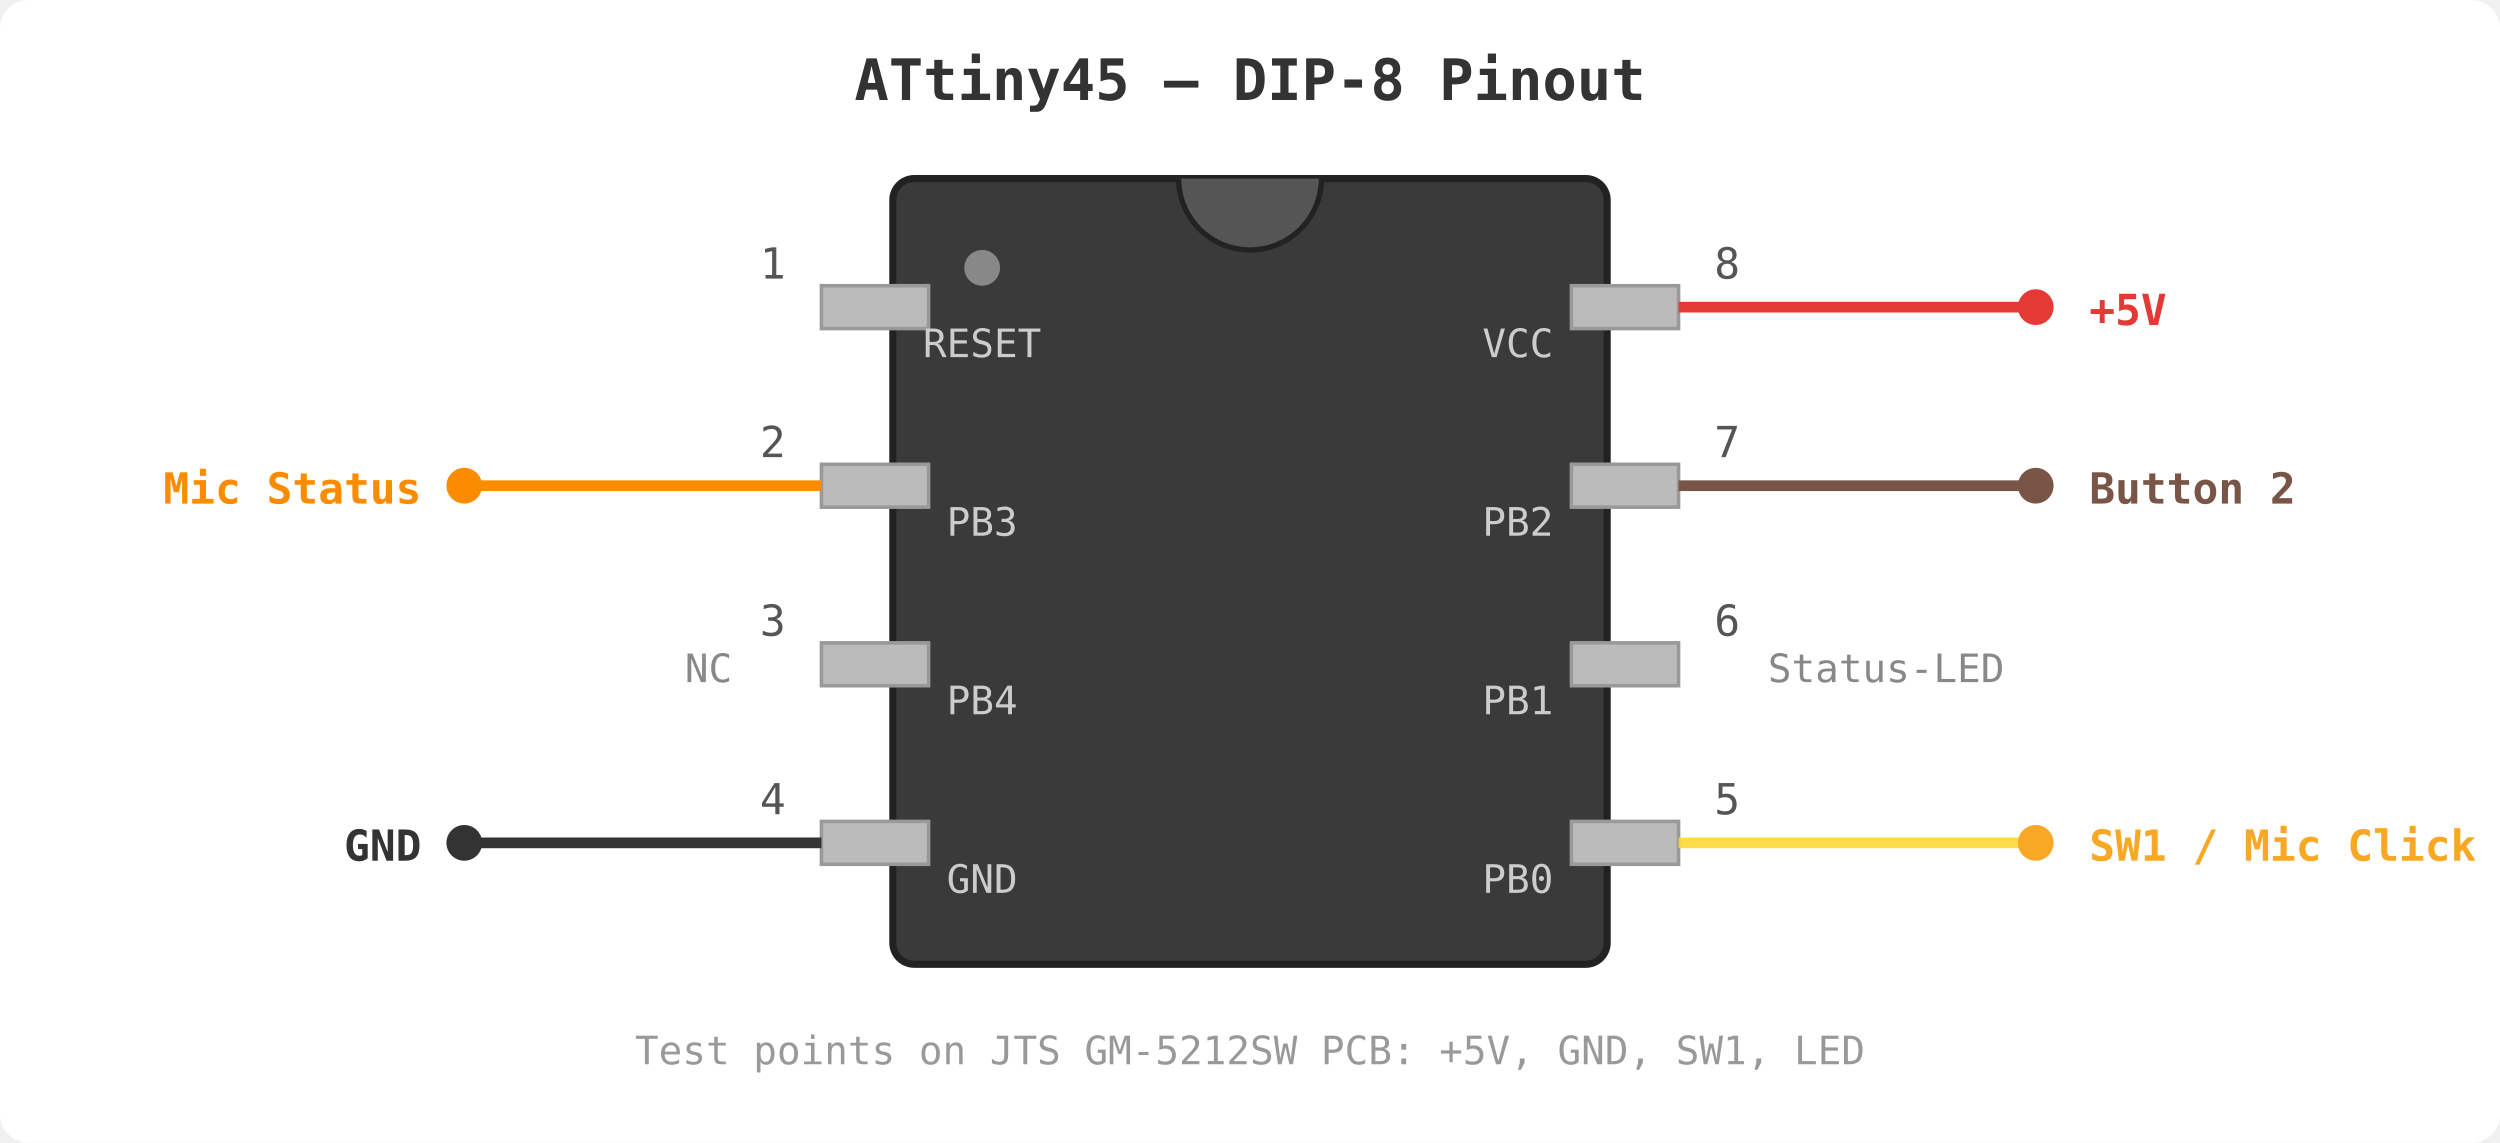
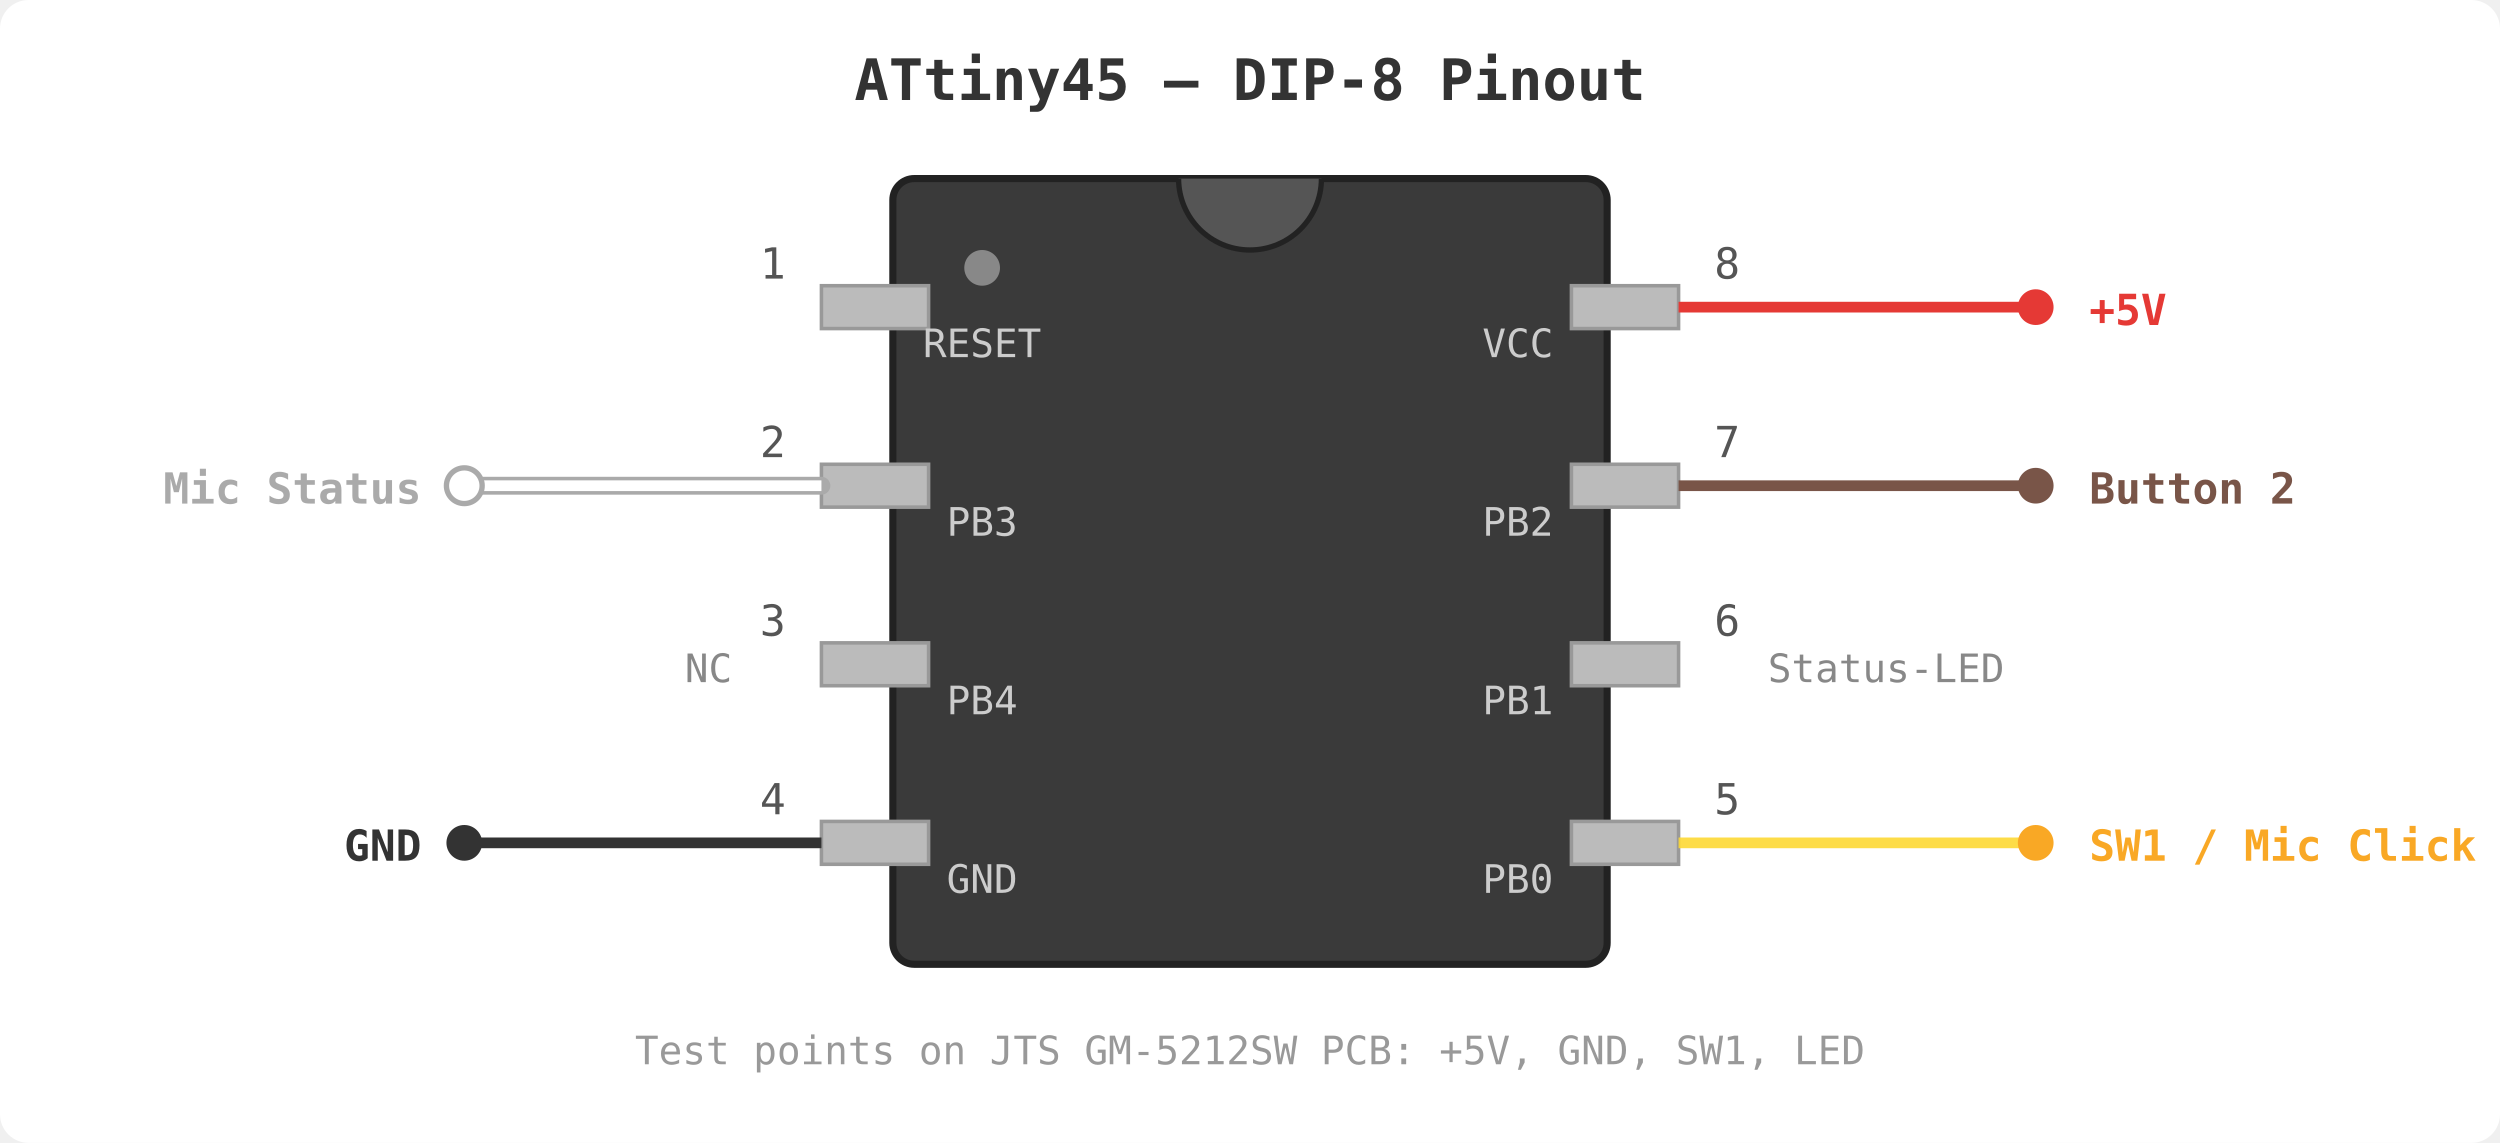
<svg xmlns="http://www.w3.org/2000/svg" viewBox="0 0 700 320" font-family="monospace" font-size="13">
  <rect width="700" height="320" fill="#ffffff" rx="8" />
  <text x="350" y="28" text-anchor="middle" font-size="16" font-weight="bold" fill="#333">ATtiny45 — DIP-8 Pinout</text>
  <rect x="250" y="50" width="200" height="220" rx="6" fill="#3a3a3a" stroke="#222" stroke-width="2" />
  <path d="M 330 50 A 20 20 0 0 0 370 50" fill="#555" stroke="#222" stroke-width="1.5" />
  <circle cx="275" cy="75" r="5" fill="#888" />
  <rect x="230" y="80" width="30" height="12" fill="#bbb" stroke="#999" stroke-width="1" />
  <rect x="230" y="130" width="30" height="12" fill="#bbb" stroke="#999" stroke-width="1" />
  <rect x="230" y="180" width="30" height="12" fill="#bbb" stroke="#999" stroke-width="1" />
  <rect x="230" y="230" width="30" height="12" fill="#bbb" stroke="#999" stroke-width="1" />
  <rect x="440" y="80" width="30" height="12" fill="#bbb" stroke="#999" stroke-width="1" />
  <rect x="440" y="130" width="30" height="12" fill="#bbb" stroke="#999" stroke-width="1" />
  <rect x="440" y="180" width="30" height="12" fill="#bbb" stroke="#999" stroke-width="1" />
  <rect x="440" y="230" width="30" height="12" fill="#bbb" stroke="#999" stroke-width="1" />
  <text x="275" y="100" text-anchor="middle" fill="#ccc" font-size="11">RESET</text>
  <text x="275" y="150" text-anchor="middle" fill="#ccc" font-size="11">PB3</text>
  <text x="275" y="200" text-anchor="middle" fill="#ccc" font-size="11">PB4</text>
  <text x="275" y="250" text-anchor="middle" fill="#ccc" font-size="11">GND</text>
  <text x="425" y="100" text-anchor="middle" fill="#ccc" font-size="11">VCC</text>
  <text x="425" y="150" text-anchor="middle" fill="#ccc" font-size="11">PB2</text>
  <text x="425" y="200" text-anchor="middle" fill="#ccc" font-size="11">PB1</text>
  <text x="425" y="250" text-anchor="middle" fill="#ccc" font-size="11">PB0</text>
  <text x="220" y="78" text-anchor="end" fill="#555" font-size="12">1</text>
  <text x="220" y="128" text-anchor="end" fill="#555" font-size="12">2</text>
  <text x="220" y="178" text-anchor="end" fill="#555" font-size="12">3</text>
  <text x="220" y="228" text-anchor="end" fill="#555" font-size="12">4</text>
  <text x="480" y="78" text-anchor="start" fill="#555" font-size="12">8</text>
  <text x="480" y="128" text-anchor="start" fill="#555" font-size="12">7</text>
  <text x="480" y="178" text-anchor="start" fill="#555" font-size="12">6</text>
  <text x="480" y="228" text-anchor="start" fill="#555" font-size="12">5</text>
  <line x1="470" y1="86" x2="570" y2="86" stroke="#e53935" stroke-width="3" />
  <circle cx="570" cy="86" r="5" fill="#e53935" />
  <text x="585" y="91" fill="#e53935" font-weight="bold" font-size="12">+5V</text>
  <line x1="470" y1="136" x2="570" y2="136" stroke="#795548" stroke-width="3" />
  <circle cx="570" cy="136" r="5" fill="#795548" />
  <text x="585" y="141" fill="#795548" font-weight="bold" font-size="12">Button 2</text>
  <text x="495" y="191" fill="#888" font-size="11">Status-LED</text>
  <line x1="470" y1="236" x2="570" y2="236" stroke="#fdd835" stroke-width="3" stroke-opacity="0.9" />
  <circle cx="570" cy="236" r="5" fill="#f9a825" />
  <text x="585" y="241" fill="#f9a825" font-weight="bold" font-size="12">SW1 / Mic Click</text>
-   <line x1="230" y1="136" x2="130" y2="136" stroke="#fb8c00" stroke-width="3" />
-   <circle cx="130" cy="136" r="5" fill="#fb8c00" />
-   <text x="118" y="141" text-anchor="end" fill="#fb8c00" font-weight="bold" font-size="12">Mic Status</text>
+   <line x1="230" y1="136" x2="130" y2="136" stroke="#aaa" stroke-width="5" stroke-linecap="round" />
+   <line x1="230" y1="136" x2="130" y2="136" stroke="#ffffff" stroke-width="3" />
+   <circle cx="130" cy="136" r="5" fill="#ffffff" stroke="#aaa" stroke-width="1.5" />
+   <text x="118" y="141" text-anchor="end" fill="#aaa" font-weight="bold" font-size="12">Mic Status</text>
  <line x1="230" y1="236" x2="130" y2="236" stroke="#333" stroke-width="3" />
  <circle cx="130" cy="236" r="5" fill="#333" />
  <text x="118" y="241" text-anchor="end" fill="#333" font-weight="bold" font-size="12">GND</text>
  <text x="205" y="91" text-anchor="end" fill="#888" font-size="11" />
  <text x="205" y="191" text-anchor="end" fill="#888" font-size="11">NC</text>
  <text x="350" y="298" text-anchor="middle" fill="#999" font-size="11">Test points on JTS GM-5212SW PCB: +5V, GND, SW1, LED</text>
</svg>
